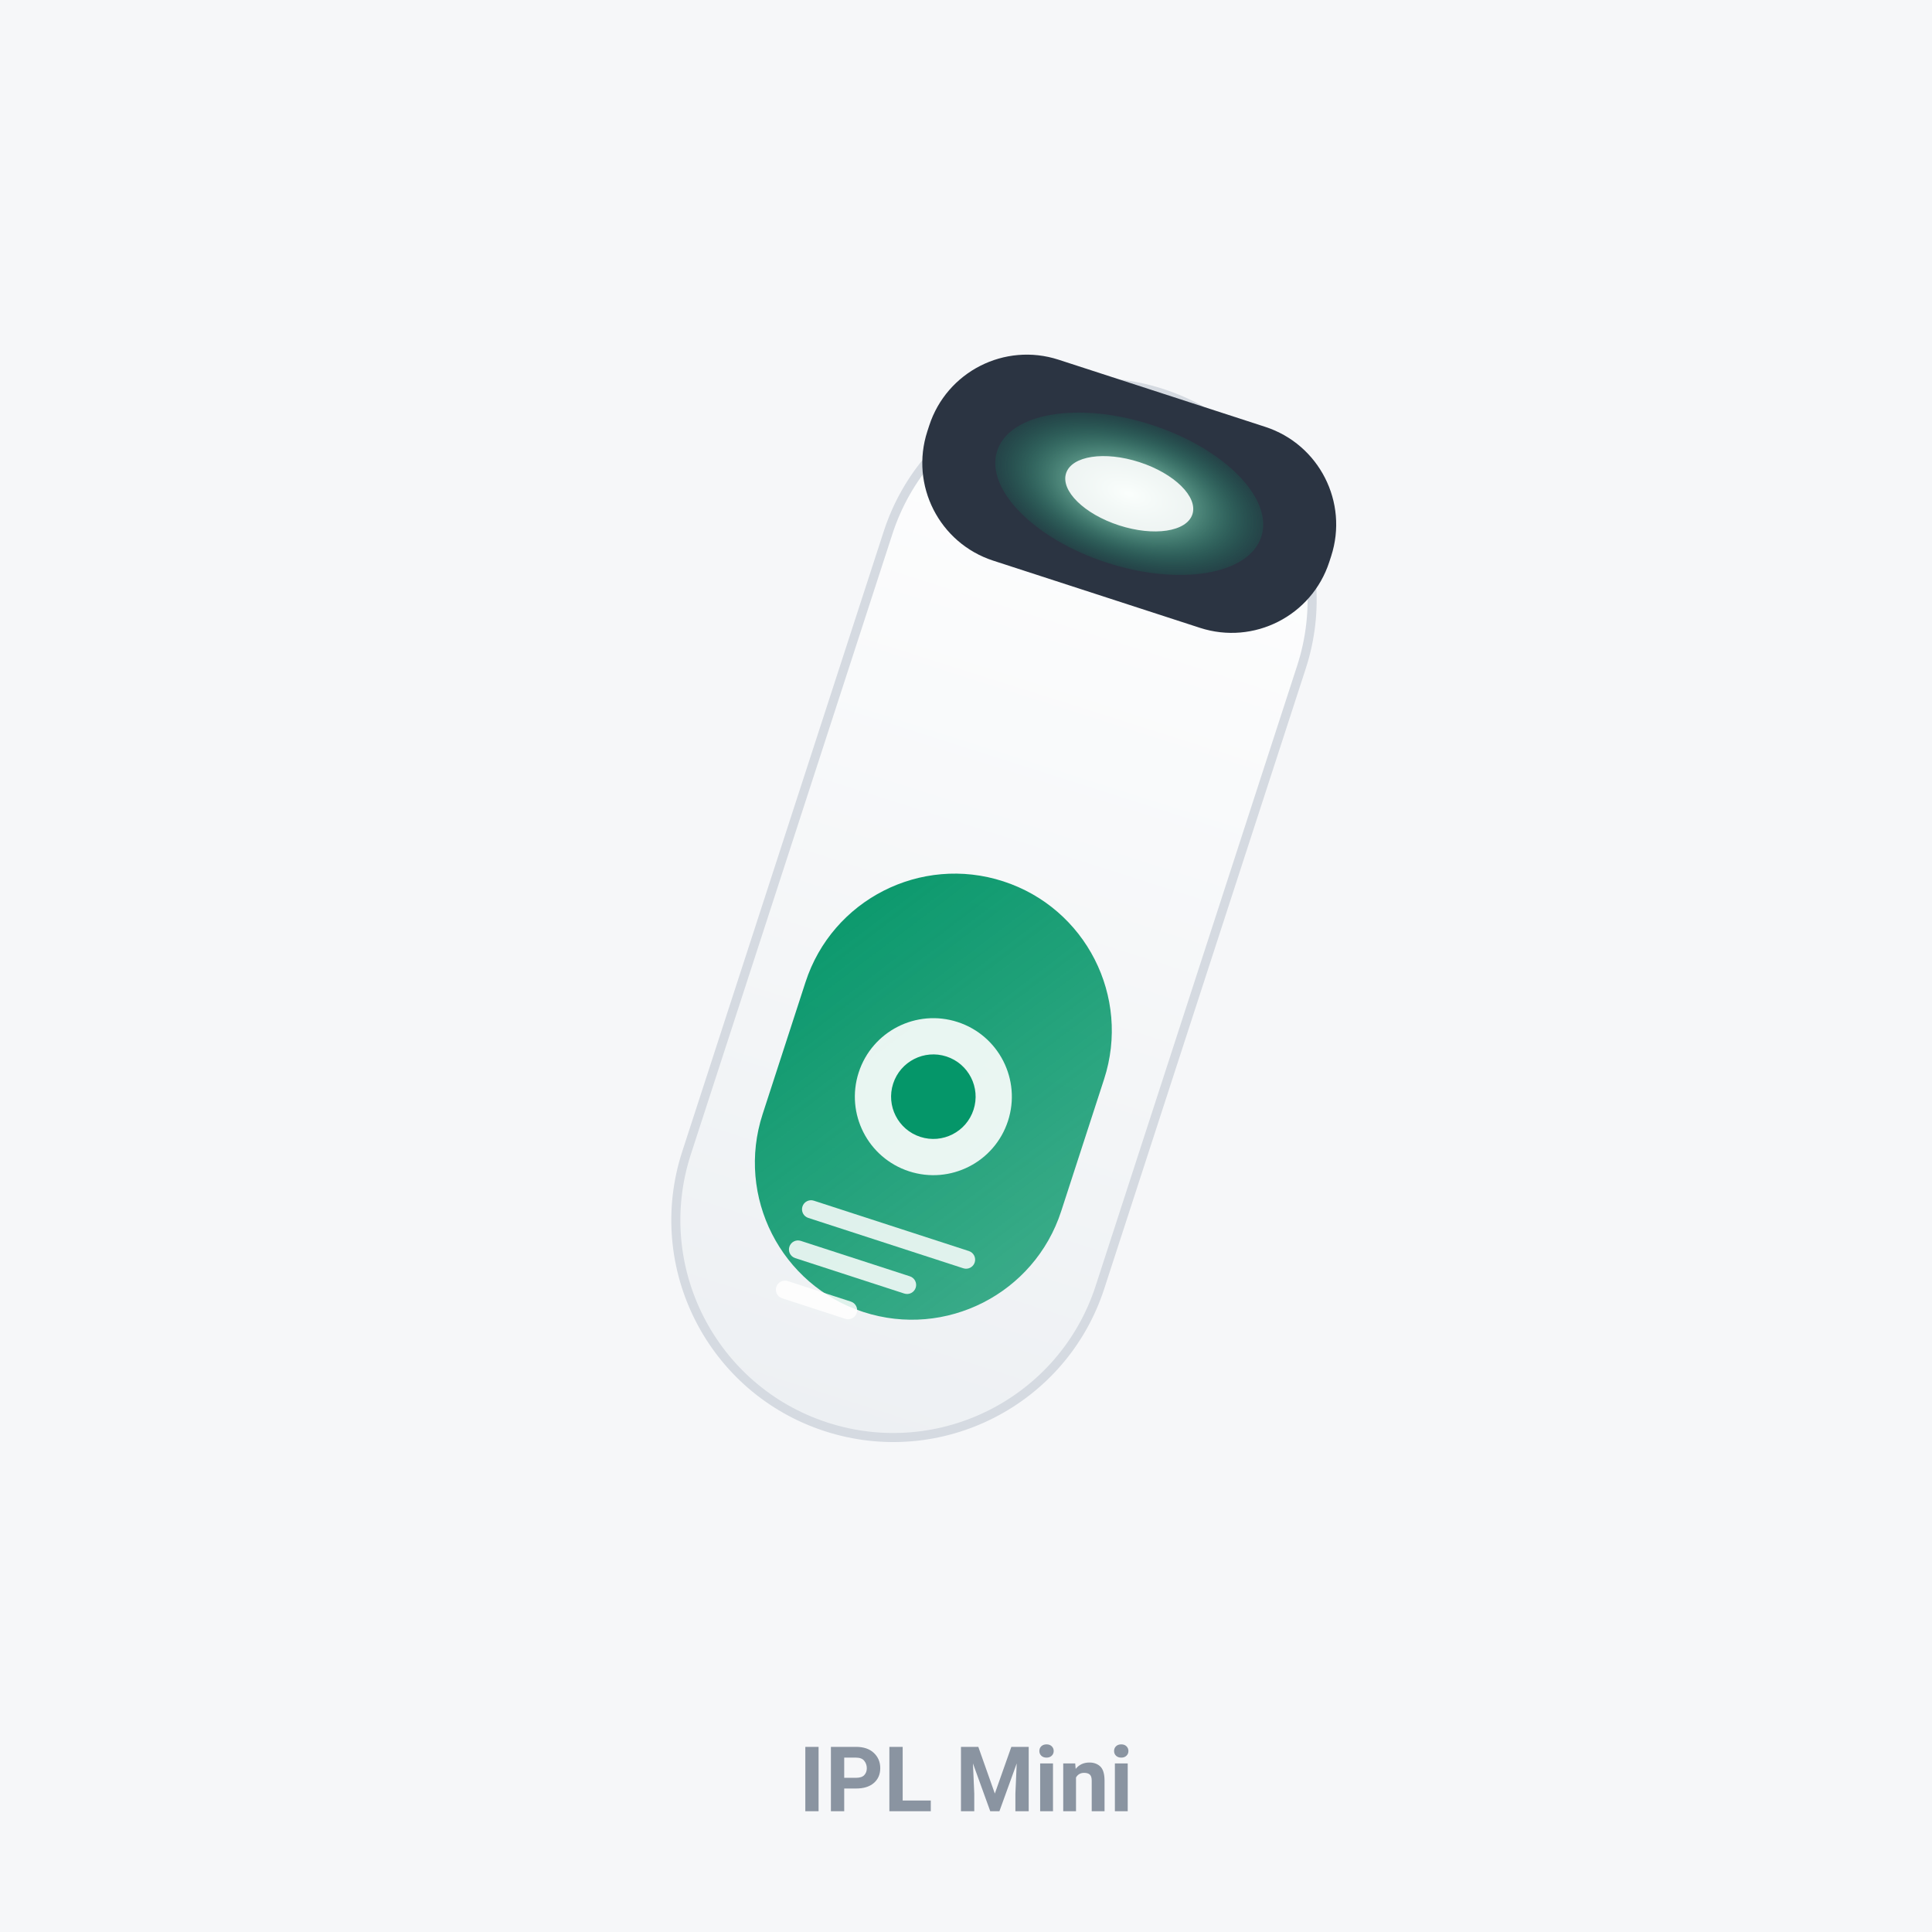
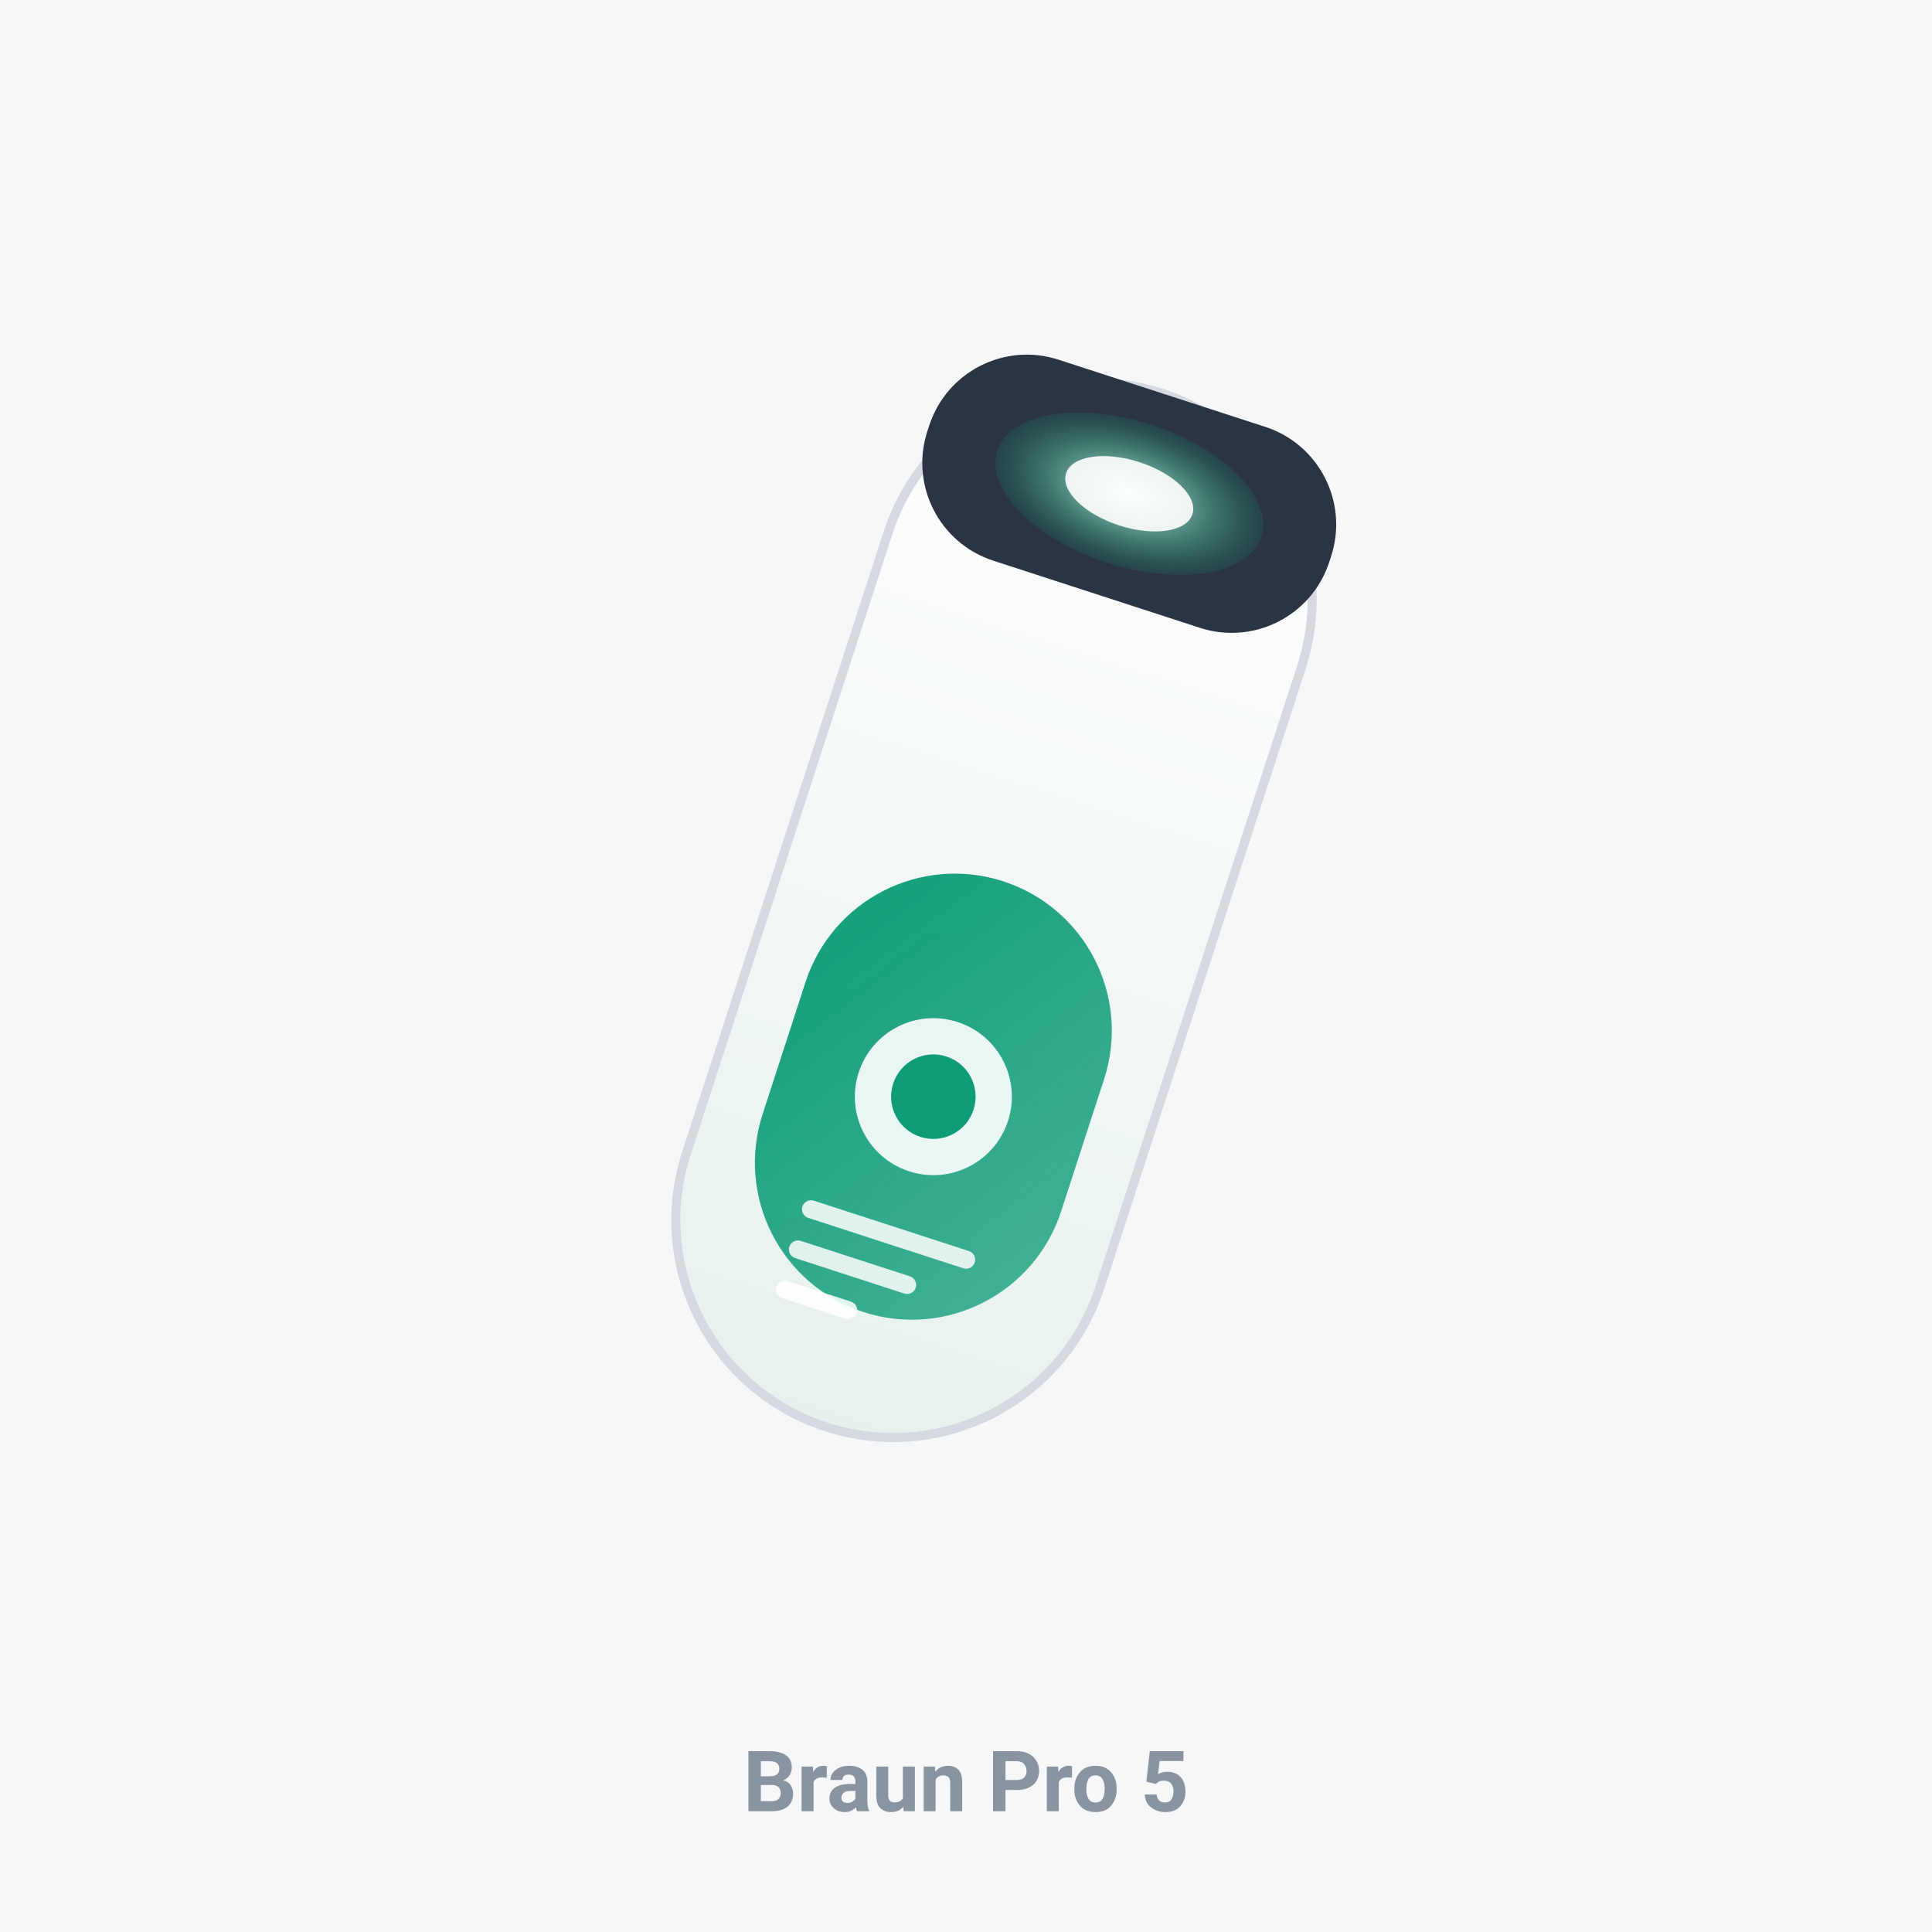
<svg xmlns="http://www.w3.org/2000/svg" width="640" height="640" viewBox="0 0 640 640" role="img">
  <defs>
    <linearGradient id="g" x1="0" y1="0" x2="0" y2="1">
      <stop offset="0" stop-color="#ffffff" />
-       <stop offset="1" stop-color="#edf0f3" />
+       <stop offset="1" stop-color="#e6f1ee" />
    </linearGradient>
    <linearGradient id="a" x1="0" y1="0" x2="1" y2="1">
-       <stop offset="0" stop-color="#059669" />
-       <stop offset="1" stop-color="#059669" stop-opacity="0.75" />
+       <stop offset="0" stop-color="#0f9d78" />
+       <stop offset="1" stop-color="#0f9d78" stop-opacity="0.75" />
    </linearGradient>
    <radialGradient id="flash" cx="0.5" cy="0.5" r="0.5">
      <stop offset="0" stop-color="#d1fae5" />
-       <stop offset="1" stop-color="#059669" stop-opacity="0.15" />
+       <stop offset="1" stop-color="#0f9d78" stop-opacity="0.15" />
    </radialGradient>
  </defs>
  <rect width="640" height="640" fill="#f6f7f9" />
  <g transform="translate(320 330) rotate(18)">
    <rect x="-72" y="-210" width="144" height="360" rx="72" fill="url(#g)" stroke="#d5dae1" stroke-width="3" />
    <rect x="-52" y="-40" width="104" height="150" rx="52" fill="url(#a)" />
    <circle cx="0" cy="35" r="26" fill="#ffffff" opacity="0.9" />
-     <circle cx="0" cy="35" r="14" fill="#059669" />
+     <circle cx="0" cy="35" r="14" fill="#0f9d78" />
    <g fill="#ffffff" opacity="0.85">
      <rect x="-30" y="80" width="60" height="6" rx="3" />
      <rect x="-30" y="94" width="44" height="6" rx="3" />
      <rect x="-30" y="108" width="28" height="6" rx="3" />
    </g>
    <rect x="-70" y="-210" width="140" height="70" rx="34" fill="#2b3442" />
    <ellipse cx="0" cy="-175" rx="46" ry="24" fill="url(#flash)" />
    <ellipse cx="0" cy="-175" rx="22" ry="11" fill="#ffffff" opacity="0.9" />
  </g>
-   <text x="320" y="600" text-anchor="middle" font-family="system-ui,Segoe UI,Roboto,sans-serif" font-size="30" font-weight="700" fill="#8a94a1">IPL Mini</text>
+   <text x="320" y="600" text-anchor="middle" font-family="system-ui,Segoe UI,Roboto,sans-serif" font-size="28" font-weight="700" fill="#8a94a1">Braun Pro 5</text>
</svg>
